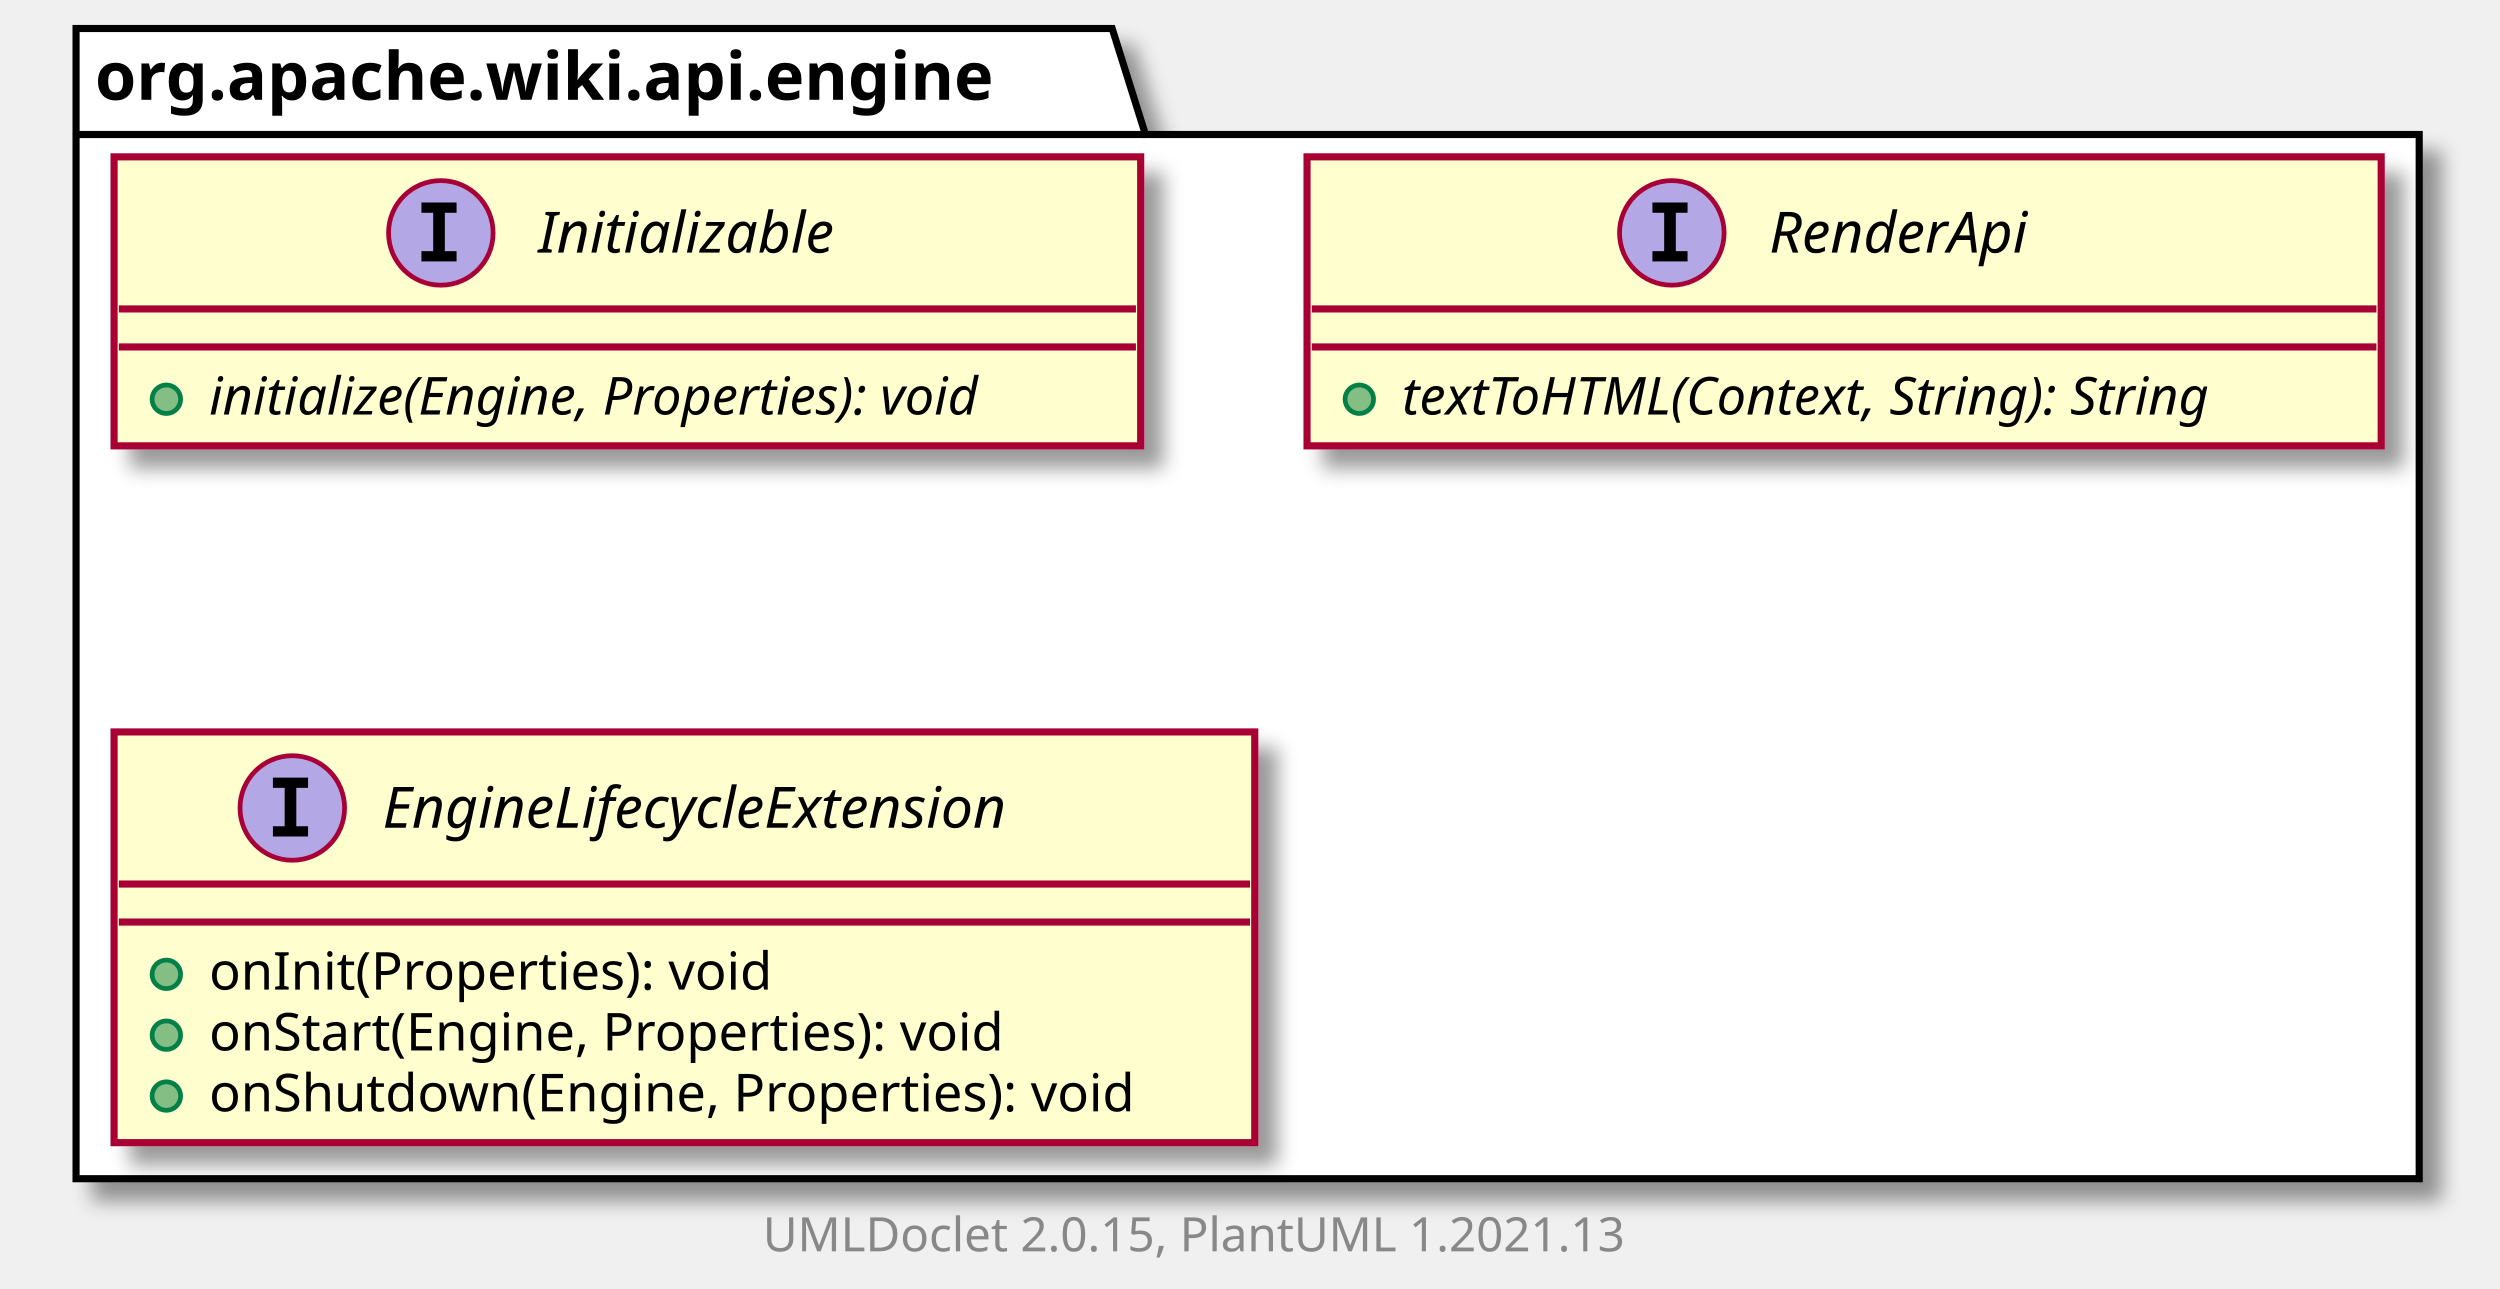
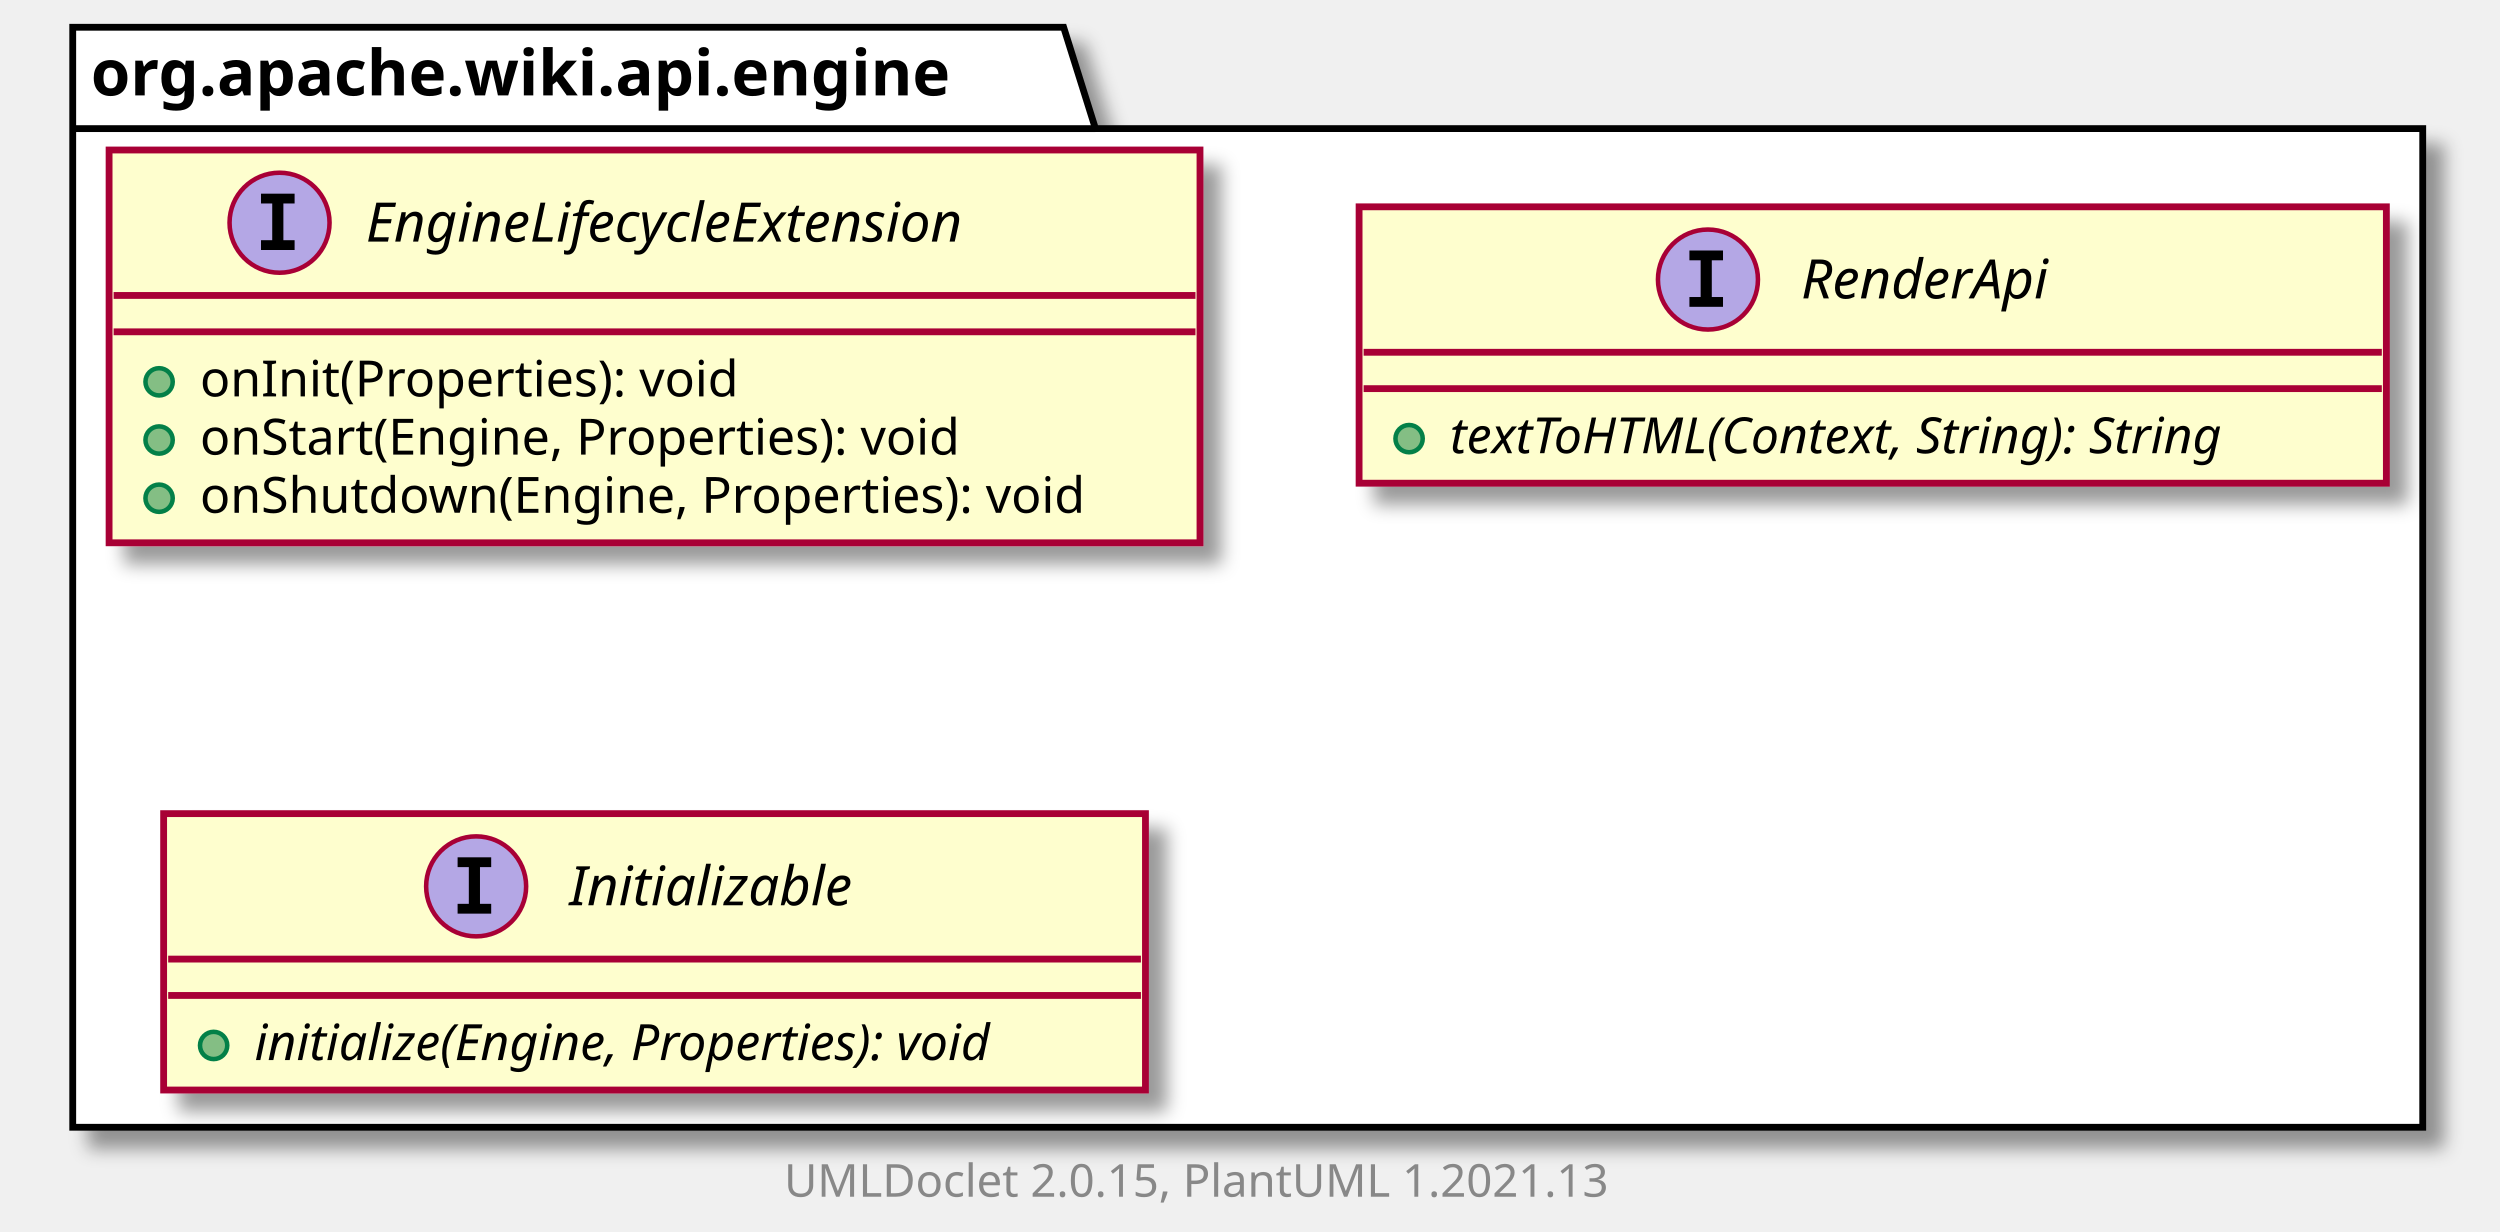
- <svg xmlns="http://www.w3.org/2000/svg" xmlns:xlink="http://www.w3.org/1999/xlink" contentScriptType="application/ecmascript" contentStyleType="text/css" height="271px" preserveAspectRatio="none" style="width:526px;height:271px;background:#FFFFFF;" version="1.1" viewBox="0 0 526 271" width="526px" zoomAndPan="magnify">
+ <svg xmlns="http://www.w3.org/2000/svg" xmlns:xlink="http://www.w3.org/1999/xlink" contentScriptType="application/ecmascript" contentStyleType="text/css" height="271px" preserveAspectRatio="none" style="width:550px;height:271px;background:#FFFFFF;" version="1.1" viewBox="0 0 550 271" width="550px" zoomAndPan="magnify">
  <defs>
-     <filter height="300%" id="f1v4p8h3a7bc81" width="300%" x="-1" y="-1">
+     <filter height="300%" id="fcicr4h7wqb7d" width="300%" x="-1" y="-1">
      <feGaussianBlur result="blurOut" stdDeviation="2.0" />
      <feColorMatrix in="blurOut" result="blurOut2" type="matrix" values="0 0 0 0 0 0 0 0 0 0 0 0 0 0 0 0 0 0 .4 0" />
      <feOffset dx="4.0" dy="4.0" in="blurOut2" result="blurOut3" />
      <feBlend in="SourceGraphic" in2="blurOut3" mode="normal" />
    </filter>
  </defs>
  <g>
-     <polygon fill="#FFFFFF" filter="url(#f1v4p8h3a7bc81)" points="16,6,234,6,241,28.297,509,28.297,509,248,16,248,16,6" style="stroke:#000000;stroke-width:1.5;" />
+     <polygon fill="#FFFFFF" filter="url(#fcicr4h7wqb7d)" points="16,6,234,6,241,28.297,533,28.297,533,248,16,248,16,6" style="stroke:#000000;stroke-width:1.5;" />
    <line style="stroke:#000000;stroke-width:1.5;" x1="16" x2="241" y1="28.297" y2="28.297" />
    <text fill="#000000" font-family="sans-serif" font-size="14" font-weight="bold" lengthAdjust="spacing" textLength="212" x="20" y="20.995">org.apache.wiki.api.engine</text>
-     <a href="Initializable.html" target="_top" title="Initializable.html" xlink:actuate="onRequest" xlink:href="Initializable.html" xlink:show="new" xlink:title="Initializable.html" xlink:type="simple">
-       <rect codeLine="3" fill="#FEFECE" filter="url(#f1v4p8h3a7bc81)" height="60.805" id="org.apache.wiki.api.engine.Initializable" style="stroke:#A80036;stroke-width:1.5;" width="216" x="24" y="33" />
-       <ellipse cx="92.75" cy="49" fill="#B4A7E5" rx="11" ry="11" style="stroke:#A80036;stroke-width:1.0;" />
-       <path d="M88.672,44.766 L88.672,42.609 L96.062,42.609 L96.062,44.766 L93.594,44.766 L93.594,52.844 L96.062,52.844 L96.062,55 L88.672,55 L88.672,52.844 L91.141,52.844 L91.141,44.766 L88.672,44.766 Z " fill="#000000" />
-       <text fill="#000000" font-family="sans-serif" font-size="12" font-style="italic" lengthAdjust="spacing" textLength="70" x="113.25" y="53.154">Initializable</text>
-       <line style="stroke:#A80036;stroke-width:1.5;" x1="25" x2="239" y1="65" y2="65" />
-       <line style="stroke:#A80036;stroke-width:1.5;" x1="25" x2="239" y1="73" y2="73" />
+     <a href="EngineLifecycleExtension.html" target="_top" title="EngineLifecycleExtension.html" xlink:actuate="onRequest" xlink:href="EngineLifecycleExtension.html" xlink:show="new" xlink:title="EngineLifecycleExtension.html" xlink:type="simple">
+       <rect codeLine="3" fill="#FEFECE" filter="url(#fcicr4h7wqb7d)" height="86.414" id="org.apache.wiki.api.engine.EngineLifecycleExtension" style="stroke:#A80036;stroke-width:1.5;" width="240" x="24" y="33" />
+       <ellipse cx="61.5" cy="49" fill="#B4A7E5" rx="11" ry="11" style="stroke:#A80036;stroke-width:1.0;" />
+       <path d="M57.422,44.766 L57.422,42.609 L64.812,42.609 L64.812,44.766 L62.344,44.766 L62.344,52.844 L64.812,52.844 L64.812,55 L57.422,55 L57.422,52.844 L59.891,52.844 L59.891,44.766 L57.422,44.766 Z " fill="#000000" />
+       <text fill="#000000" font-family="sans-serif" font-size="12" font-style="italic" lengthAdjust="spacing" textLength="158" x="80.5" y="53.154">EngineLifecycleExtension</text>
+       <line style="stroke:#A80036;stroke-width:1.5;" x1="25" x2="263" y1="65" y2="65" />
+       <line style="stroke:#A80036;stroke-width:1.5;" x1="25" x2="263" y1="73" y2="73" />
      <ellipse cx="35" cy="84" fill="#84BE84" rx="3" ry="3" style="stroke:#038048;stroke-width:1.0;" />
-       <text fill="#000000" font-family="sans-serif" font-size="11" font-style="italic" lengthAdjust="spacing" textLength="190" x="44" y="87.21">initialize(Engine, Properties): void</text>
+       <text fill="#000000" font-family="sans-serif" font-size="11" lengthAdjust="spacing" textLength="129" x="44" y="87.21">onInit(Properties): void</text>
+       <ellipse cx="35" cy="96.805" fill="#84BE84" rx="3" ry="3" style="stroke:#038048;stroke-width:1.0;" />
+       <text fill="#000000" font-family="sans-serif" font-size="11" lengthAdjust="spacing" textLength="186" x="44" y="100.015">onStart(Engine, Properties): void</text>
+       <ellipse cx="35" cy="109.609" fill="#84BE84" rx="3" ry="3" style="stroke:#038048;stroke-width:1.0;" />
+       <text fill="#000000" font-family="sans-serif" font-size="11" lengthAdjust="spacing" textLength="214" x="44" y="112.82">onShutdown(Engine, Properties): void</text>
    </a>
    <a href="RenderApi.html" target="_top" title="RenderApi.html" xlink:actuate="onRequest" xlink:href="RenderApi.html" xlink:show="new" xlink:title="RenderApi.html" xlink:type="simple">
-       <rect codeLine="7" fill="#FEFECE" filter="url(#f1v4p8h3a7bc81)" height="60.805" id="org.apache.wiki.api.engine.RenderApi" style="stroke:#A80036;stroke-width:1.5;" width="226" x="275" y="33" />
-       <ellipse cx="351.75" cy="49" fill="#B4A7E5" rx="11" ry="11" style="stroke:#A80036;stroke-width:1.0;" />
-       <path d="M347.672,44.766 L347.672,42.609 L355.062,42.609 L355.062,44.766 L352.594,44.766 L352.594,52.844 L355.062,52.844 L355.062,55 L347.672,55 L347.672,52.844 L350.141,52.844 L350.141,44.766 L347.672,44.766 Z " fill="#000000" />
-       <text fill="#000000" font-family="sans-serif" font-size="12" font-style="italic" lengthAdjust="spacing" textLength="64" x="372.25" y="53.154">RenderApi</text>
-       <line style="stroke:#A80036;stroke-width:1.5;" x1="276" x2="500" y1="65" y2="65" />
-       <line style="stroke:#A80036;stroke-width:1.5;" x1="276" x2="500" y1="73" y2="73" />
-       <ellipse cx="286" cy="84" fill="#84BE84" rx="3" ry="3" style="stroke:#038048;stroke-width:1.0;" />
-       <text fill="#000000" font-family="sans-serif" font-size="11" font-style="italic" lengthAdjust="spacing" textLength="200" x="295" y="87.21">textToHTML(Context, String): String</text>
+       <rect codeLine="9" fill="#FEFECE" filter="url(#fcicr4h7wqb7d)" height="60.805" id="org.apache.wiki.api.engine.RenderApi" style="stroke:#A80036;stroke-width:1.5;" width="226" x="299" y="45.5" />
+       <ellipse cx="375.75" cy="61.5" fill="#B4A7E5" rx="11" ry="11" style="stroke:#A80036;stroke-width:1.0;" />
+       <path d="M371.672,57.266 L371.672,55.109 L379.062,55.109 L379.062,57.266 L376.594,57.266 L376.594,65.344 L379.062,65.344 L379.062,67.5 L371.672,67.5 L371.672,65.344 L374.141,65.344 L374.141,57.266 L371.672,57.266 Z " fill="#000000" />
+       <text fill="#000000" font-family="sans-serif" font-size="12" font-style="italic" lengthAdjust="spacing" textLength="64" x="396.25" y="65.654">RenderApi</text>
+       <line style="stroke:#A80036;stroke-width:1.5;" x1="300" x2="524" y1="77.5" y2="77.5" />
+       <line style="stroke:#A80036;stroke-width:1.5;" x1="300" x2="524" y1="85.5" y2="85.5" />
+       <ellipse cx="310" cy="96.5" fill="#84BE84" rx="3" ry="3" style="stroke:#038048;stroke-width:1.0;" />
+       <text fill="#000000" font-family="sans-serif" font-size="11" font-style="italic" lengthAdjust="spacing" textLength="200" x="319" y="99.71">textToHTML(Context, String): String</text>
    </a>
-     <a href="EngineLifecycleExtension.html" target="_top" title="EngineLifecycleExtension.html" xlink:actuate="onRequest" xlink:href="EngineLifecycleExtension.html" xlink:show="new" xlink:title="EngineLifecycleExtension.html" xlink:type="simple">
-       <rect codeLine="11" fill="#FEFECE" filter="url(#f1v4p8h3a7bc81)" height="86.414" id="org.apache.wiki.api.engine.EngineLifecycleExtension" style="stroke:#A80036;stroke-width:1.5;" width="240" x="24" y="154" />
-       <ellipse cx="61.5" cy="170" fill="#B4A7E5" rx="11" ry="11" style="stroke:#A80036;stroke-width:1.0;" />
-       <path d="M57.422,165.766 L57.422,163.609 L64.812,163.609 L64.812,165.766 L62.344,165.766 L62.344,173.844 L64.812,173.844 L64.812,176 L57.422,176 L57.422,173.844 L59.891,173.844 L59.891,165.766 L57.422,165.766 Z " fill="#000000" />
-       <text fill="#000000" font-family="sans-serif" font-size="12" font-style="italic" lengthAdjust="spacing" textLength="158" x="80.5" y="174.154">EngineLifecycleExtension</text>
-       <line style="stroke:#A80036;stroke-width:1.5;" x1="25" x2="263" y1="186" y2="186" />
-       <line style="stroke:#A80036;stroke-width:1.5;" x1="25" x2="263" y1="194" y2="194" />
-       <ellipse cx="35" cy="205" fill="#84BE84" rx="3" ry="3" style="stroke:#038048;stroke-width:1.0;" />
-       <text fill="#000000" font-family="sans-serif" font-size="11" lengthAdjust="spacing" textLength="129" x="44" y="208.21">onInit(Properties): void</text>
-       <ellipse cx="35" cy="217.805" fill="#84BE84" rx="3" ry="3" style="stroke:#038048;stroke-width:1.0;" />
-       <text fill="#000000" font-family="sans-serif" font-size="11" lengthAdjust="spacing" textLength="186" x="44" y="221.015">onStart(Engine, Properties): void</text>
-       <ellipse cx="35" cy="230.609" fill="#84BE84" rx="3" ry="3" style="stroke:#038048;stroke-width:1.0;" />
-       <text fill="#000000" font-family="sans-serif" font-size="11" lengthAdjust="spacing" textLength="214" x="44" y="233.82">onShutdown(Engine, Properties): void</text>
+     <a href="Initializable.html" target="_top" title="Initializable.html" xlink:actuate="onRequest" xlink:href="Initializable.html" xlink:show="new" xlink:title="Initializable.html" xlink:type="simple">
+       <rect codeLine="13" fill="#FEFECE" filter="url(#fcicr4h7wqb7d)" height="60.805" id="org.apache.wiki.api.engine.Initializable" style="stroke:#A80036;stroke-width:1.5;" width="216" x="36" y="179" />
+       <ellipse cx="104.75" cy="195" fill="#B4A7E5" rx="11" ry="11" style="stroke:#A80036;stroke-width:1.0;" />
+       <path d="M100.672,190.766 L100.672,188.609 L108.062,188.609 L108.062,190.766 L105.594,190.766 L105.594,198.844 L108.062,198.844 L108.062,201 L100.672,201 L100.672,198.844 L103.141,198.844 L103.141,190.766 L100.672,190.766 Z " fill="#000000" />
+       <text fill="#000000" font-family="sans-serif" font-size="12" font-style="italic" lengthAdjust="spacing" textLength="70" x="125.25" y="199.154">Initializable</text>
+       <line style="stroke:#A80036;stroke-width:1.5;" x1="37" x2="251" y1="211" y2="211" />
+       <line style="stroke:#A80036;stroke-width:1.5;" x1="37" x2="251" y1="219" y2="219" />
+       <ellipse cx="47" cy="230" fill="#84BE84" rx="3" ry="3" style="stroke:#038048;stroke-width:1.0;" />
+       <text fill="#000000" font-family="sans-serif" font-size="11" font-style="italic" lengthAdjust="spacing" textLength="190" x="56" y="233.21">initialize(Engine, Properties): void</text>
    </a>
-     <text fill="#888888" font-family="sans-serif" font-size="10" lengthAdjust="spacing" textLength="192" x="160.5" y="263.282">UMLDoclet 2.0.15, PlantUML 1.2021.13</text>
+     <text fill="#888888" font-family="sans-serif" font-size="10" lengthAdjust="spacing" textLength="192" x="172.5" y="263.282">UMLDoclet 2.0.15, PlantUML 1.2021.13</text>
  </g>
</svg>
